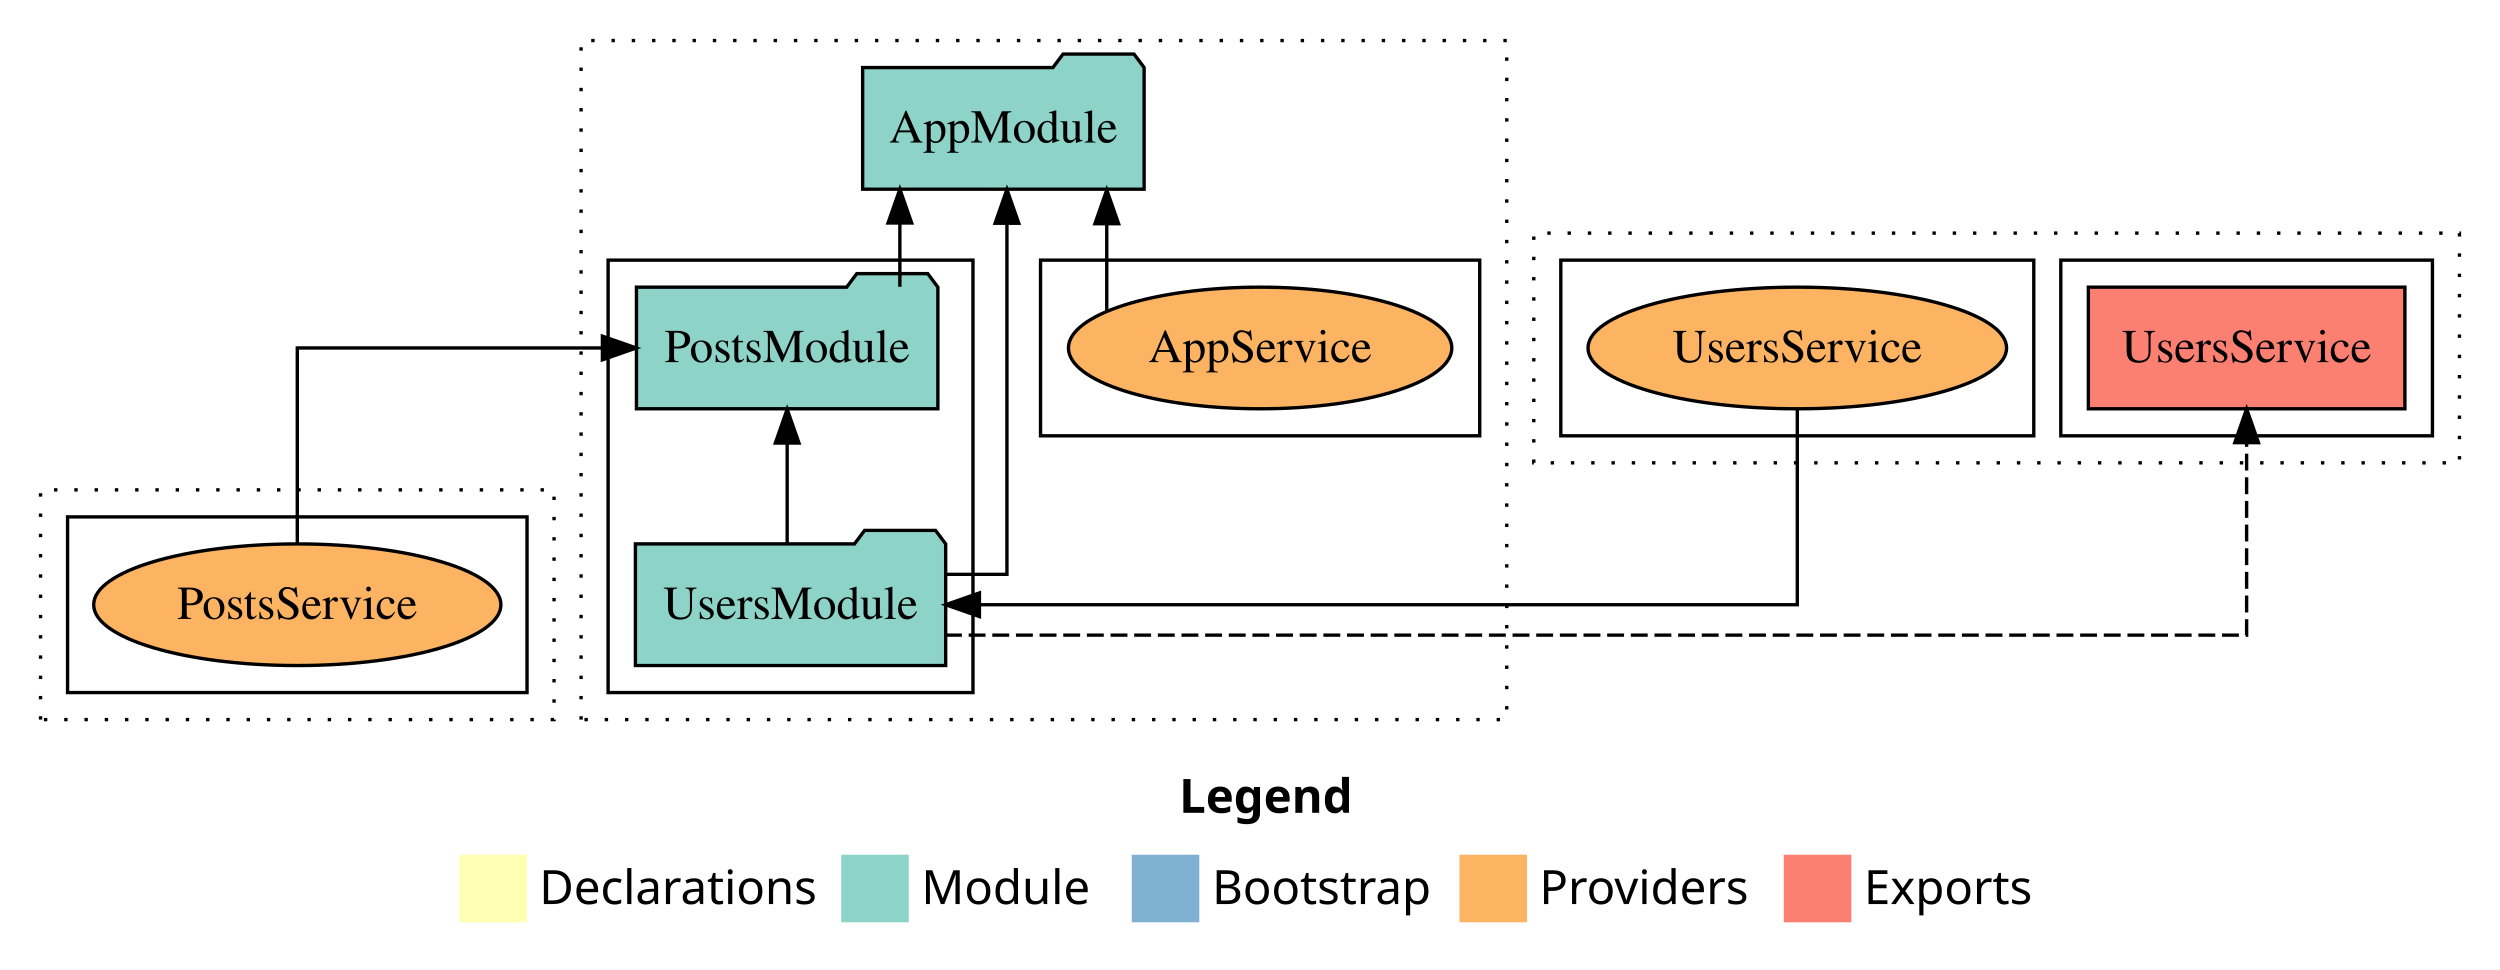
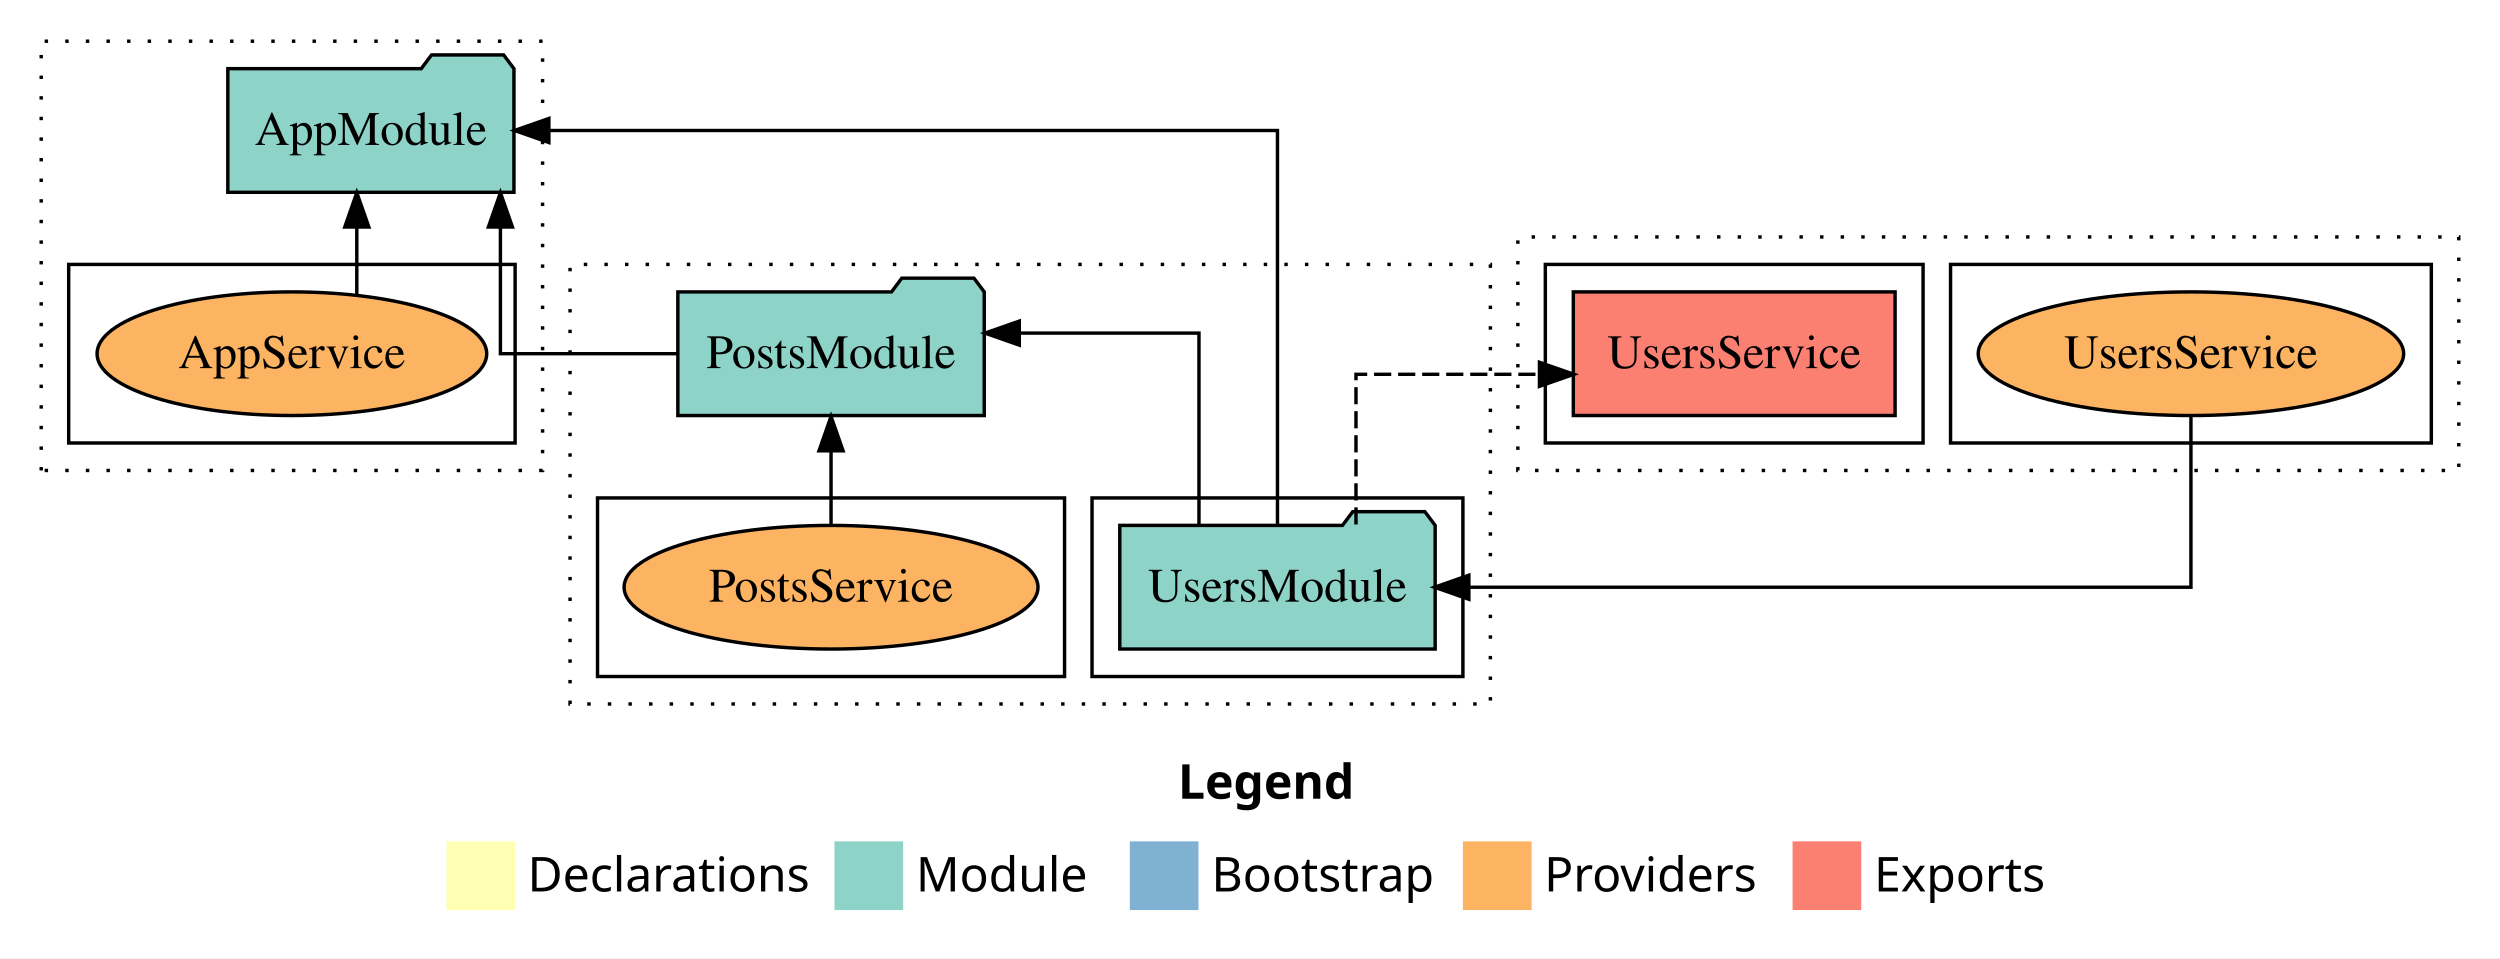
- <svg xmlns="http://www.w3.org/2000/svg" width="740pt" height="287pt" viewBox="0.00 0.00 740.00 287.00">
-   <g id="graph0" class="graph" transform="scale(1 1) rotate(0) translate(4 283)">
-     <polygon fill="white" stroke="transparent" points="-4,4 -4,-283 736,-283 736,4 -4,4" />
-     <text text-anchor="start" x="345.01" y="-42.4" font-family="Times-12" font-weight="bold" font-size="14.00">Legend</text>
-     <polygon fill="#ffffb3" stroke="transparent" points="132,-10 132,-30 152,-30 152,-10 132,-10" />
-     <text text-anchor="start" x="155.63" y="-15.4" font-family="Times-12" font-size="14.00">  Declarations</text>
-     <polygon fill="#8dd3c7" stroke="transparent" points="245,-10 245,-30 265,-30 265,-10 245,-10" />
-     <text text-anchor="start" x="268.73" y="-15.4" font-family="Times-12" font-size="14.00">  Module</text>
-     <polygon fill="#80b1d3" stroke="transparent" points="331,-10 331,-30 351,-30 351,-10 331,-10" />
-     <text text-anchor="start" x="354.78" y="-15.4" font-family="Times-12" font-size="14.00">  Bootstrap</text>
-     <polygon fill="#fdb462" stroke="transparent" points="428,-10 428,-30 448,-30 448,-10 428,-10" />
-     <text text-anchor="start" x="451.67" y="-15.4" font-family="Times-12" font-size="14.00">  Providers</text>
-     <polygon fill="#fb8072" stroke="transparent" points="524,-10 524,-30 544,-30 544,-10 524,-10" />
-     <text text-anchor="start" x="547.73" y="-15.4" font-family="Times-12" font-size="14.00">  Exports</text>
+ <svg xmlns="http://www.w3.org/2000/svg" width="728pt" height="279pt" viewBox="0.00 0.00 728.00 279.00">
+   <g id="graph0" class="graph" transform="scale(1 1) rotate(0) translate(4 275)">
+     <polygon fill="white" stroke="transparent" points="-4,4 -4,-275 724,-275 724,4 -4,4" />
+     <text text-anchor="start" x="339.01" y="-42.4" font-family="Times-12" font-weight="bold" font-size="14.00">Legend</text>
+     <polygon fill="#ffffb3" stroke="transparent" points="126,-10 126,-30 146,-30 146,-10 126,-10" />
+     <text text-anchor="start" x="149.63" y="-15.4" font-family="Times-12" font-size="14.00">  Declarations</text>
+     <polygon fill="#8dd3c7" stroke="transparent" points="239,-10 239,-30 259,-30 259,-10 239,-10" />
+     <text text-anchor="start" x="262.73" y="-15.4" font-family="Times-12" font-size="14.00">  Module</text>
+     <polygon fill="#80b1d3" stroke="transparent" points="325,-10 325,-30 345,-30 345,-10 325,-10" />
+     <text text-anchor="start" x="348.78" y="-15.4" font-family="Times-12" font-size="14.00">  Bootstrap</text>
+     <polygon fill="#fdb462" stroke="transparent" points="422,-10 422,-30 442,-30 442,-10 422,-10" />
+     <text text-anchor="start" x="445.67" y="-15.4" font-family="Times-12" font-size="14.00">  Providers</text>
+     <polygon fill="#fb8072" stroke="transparent" points="518,-10 518,-30 538,-30 538,-10 518,-10" />
+     <text text-anchor="start" x="541.73" y="-15.4" font-family="Times-12" font-size="14.00">  Exports</text>
+     <g id="clust7" class="cluster">
+       <polygon fill="none" stroke="black" stroke-dasharray="1,5" points="162,-70 162,-198 430,-198 430,-70 162,-70" />
+     </g>
+     <g id="clust12" class="cluster">
+       <polygon fill="none" stroke="black" points="170,-78 170,-130 306,-130 306,-78 170,-78" />
+     </g>
+     <g id="clust9" class="cluster">
+       <polygon fill="none" stroke="black" points="314,-78 314,-130 422,-130 422,-78 314,-78" />
+     </g>
+     <g id="clust13" class="cluster">
+       <polygon fill="none" stroke="black" stroke-dasharray="1,5" points="438,-138 438,-206 712,-206 712,-138 438,-138" />
+     </g>
+     <g id="clust18" class="cluster">
+       <polygon fill="none" stroke="black" points="564,-146 564,-198 704,-198 704,-146 564,-146" />
+     </g>
+     <g id="clust16" class="cluster">
+       <polygon fill="none" stroke="black" points="446,-146 446,-198 556,-198 556,-146 446,-146" />
+     </g>
    <g id="clust1" class="cluster">
-       <polygon fill="none" stroke="black" stroke-dasharray="1,5" points="168,-70 168,-271 442,-271 442,-70 168,-70" />
+       <polygon fill="none" stroke="black" stroke-dasharray="1,5" points="8,-138 8,-263 154,-263 154,-138 8,-138" />
    </g>
    <g id="clust6" class="cluster">
-       <polygon fill="none" stroke="black" points="304,-154 304,-206 434,-206 434,-154 304,-154" />
-     </g>
-     <g id="clust3" class="cluster">
-       <polygon fill="none" stroke="black" points="176,-78 176,-206 284,-206 284,-78 176,-78" />
-     </g>
-     <g id="clust7" class="cluster">
-       <polygon fill="none" stroke="black" stroke-dasharray="1,5" points="8,-70 8,-138 160,-138 160,-70 8,-70" />
-     </g>
-     <g id="clust12" class="cluster">
-       <polygon fill="none" stroke="black" points="16,-78 16,-130 152,-130 152,-78 16,-78" />
-     </g>
-     <g id="clust13" class="cluster">
-       <polygon fill="none" stroke="black" stroke-dasharray="1,5" points="450,-146 450,-214 724,-214 724,-146 450,-146" />
-     </g>
-     <g id="clust16" class="cluster">
-       <polygon fill="none" stroke="black" points="606,-154 606,-206 716,-206 716,-154 606,-154" />
-     </g>
-     <g id="clust18" class="cluster">
-       <polygon fill="none" stroke="black" points="458,-154 458,-206 598,-206 598,-154 458,-154" />
+       <polygon fill="none" stroke="black" points="16,-146 16,-198 146,-198 146,-146 16,-146" />
    </g>
    <g id="node1" class="node">
-       <polygon fill="#8dd3c7" stroke="black" points="273.61,-198 270.61,-202 249.61,-202 246.61,-198 184.39,-198 184.39,-162 273.61,-162 273.61,-198" />
-       <text text-anchor="middle" x="229" y="-175.8" font-family="Times,serif" font-size="14.00">PostsModule</text>
+       <polygon fill="#8dd3c7" stroke="black" points="282.61,-190 279.61,-194 258.61,-194 255.61,-190 193.39,-190 193.39,-154 282.61,-154 282.61,-190" />
+       <text text-anchor="middle" x="238" y="-167.8" font-family="Times,serif" font-size="14.00">PostsModule</text>
    </g>
    <g id="node3" class="node">
-       <polygon fill="#8dd3c7" stroke="black" points="334.66,-263 331.66,-267 310.66,-267 307.66,-263 251.34,-263 251.34,-227 334.66,-227 334.66,-263" />
-       <text text-anchor="middle" x="293" y="-240.8" font-family="Times,serif" font-size="14.00">AppModule</text>
+       <polygon fill="#8dd3c7" stroke="black" points="145.66,-255 142.66,-259 121.66,-259 118.66,-255 62.34,-255 62.34,-219 145.66,-219 145.66,-255" />
+       <text text-anchor="middle" x="104" y="-232.8" font-family="Times,serif" font-size="14.00">AppModule</text>
    </g>
    <g id="edge1" class="edge">
-       <path fill="none" stroke="black" d="M262.36,-198.11C262.36,-198.11 262.36,-216.99 262.36,-216.99" />
-       <polygon fill="black" stroke="black" points="258.86,-216.99 262.36,-226.99 265.86,-216.99 258.86,-216.99" />
+       <path fill="none" stroke="black" d="M193.24,-172C168.1,-172 141.72,-172 141.72,-172 141.72,-172 141.72,-208.89 141.72,-208.89" />
+       <polygon fill="black" stroke="black" points="138.22,-208.89 141.72,-218.89 145.22,-208.89 138.22,-208.89" />
    </g>
    <g id="node2" class="node">
-       <polygon fill="#8dd3c7" stroke="black" points="275.92,-122 272.92,-126 251.92,-126 248.92,-122 184.08,-122 184.08,-86 275.92,-86 275.92,-122" />
-       <text text-anchor="middle" x="230" y="-99.8" font-family="Times,serif" font-size="14.00">UsersModule</text>
+       <polygon fill="#8dd3c7" stroke="black" points="413.92,-122 410.92,-126 389.92,-126 386.92,-122 322.08,-122 322.08,-86 413.92,-86 413.92,-122" />
+       <text text-anchor="middle" x="368" y="-99.8" font-family="Times,serif" font-size="14.00">UsersModule</text>
    </g>
    <g id="edge4" class="edge">
-       <path fill="none" stroke="black" d="M229,-122.01C229,-122.01 229,-151.85 229,-151.85" />
-       <polygon fill="black" stroke="black" points="225.5,-151.85 229,-161.85 232.5,-151.85 225.5,-151.85" />
+       <path fill="none" stroke="black" d="M345.14,-122.29C345.14,-144.21 345.14,-178 345.14,-178 345.14,-178 292.82,-178 292.82,-178" />
+       <polygon fill="black" stroke="black" points="292.82,-174.5 282.82,-178 292.82,-181.5 292.82,-174.5" />
    </g>
    <g id="edge2" class="edge">
-       <path fill="none" stroke="black" d="M275.86,-113C286.13,-113 294.05,-113 294.05,-113 294.05,-113 294.05,-216.92 294.05,-216.92" />
-       <polygon fill="black" stroke="black" points="290.55,-216.92 294.05,-226.92 297.55,-216.92 290.55,-216.92" />
+       <path fill="none" stroke="black" d="M368,-122.21C368,-158.64 368,-237 368,-237 368,-237 155.83,-237 155.83,-237" />
+       <polygon fill="black" stroke="black" points="155.83,-233.5 145.83,-237 155.83,-240.5 155.83,-233.5" />
    </g>
    <g id="node6" class="node">
-       <polygon fill="#fb8072" stroke="black" points="707.85,-198 614.15,-198 614.15,-162 707.85,-162 707.85,-198" />
-       <text text-anchor="middle" x="661" y="-175.8" font-family="Times,serif" font-size="14.00">UsersService </text>
+       <polygon fill="#fb8072" stroke="black" points="547.85,-190 454.15,-190 454.15,-154 547.85,-154 547.85,-190" />
+       <text text-anchor="middle" x="501" y="-167.8" font-family="Times,serif" font-size="14.00">UsersService </text>
    </g>
    <g id="edge6" class="edge">
-       <path fill="none" stroke="black" stroke-dasharray="5,2" d="M275.72,-95C386.64,-95 661,-95 661,-95 661,-95 661,-151.97 661,-151.97" />
-       <polygon fill="black" stroke="black" points="657.5,-151.97 661,-161.97 664.5,-151.97 657.5,-151.97" />
+       <path fill="none" stroke="black" stroke-dasharray="5,2" d="M390.86,-122.27C390.86,-140.56 390.86,-166 390.86,-166 390.86,-166 444.29,-166 444.29,-166" />
+       <polygon fill="black" stroke="black" points="444.29,-169.5 454.29,-166 444.29,-162.5 444.29,-169.5" />
    </g>
    <g id="node4" class="node">
-       <ellipse fill="#fdb462" stroke="black" cx="369" cy="-180" rx="56.74" ry="18" />
-       <text text-anchor="middle" x="369" y="-175.8" font-family="Times,serif" font-size="14.00">AppService</text>
+       <ellipse fill="#fdb462" stroke="black" cx="81" cy="-172" rx="56.74" ry="18" />
+       <text text-anchor="middle" x="81" y="-167.8" font-family="Times,serif" font-size="14.00">AppService</text>
    </g>
    <g id="edge3" class="edge">
-       <path fill="none" stroke="black" d="M323.6,-191.03C323.6,-191.03 323.6,-216.78 323.6,-216.78" />
-       <polygon fill="black" stroke="black" points="320.1,-216.78 323.6,-226.78 327.1,-216.78 320.1,-216.78" />
+       <path fill="none" stroke="black" d="M99.9,-189.08C99.9,-189.08 99.9,-208.9 99.9,-208.9" />
+       <polygon fill="black" stroke="black" points="96.4,-208.9 99.9,-218.9 103.4,-208.9 96.4,-208.9" />
    </g>
    <g id="node5" class="node">
-       <ellipse fill="#fdb462" stroke="black" cx="84" cy="-104" rx="60.27" ry="18" />
-       <text text-anchor="middle" x="84" y="-99.8" font-family="Times,serif" font-size="14.00">PostsService</text>
+       <ellipse fill="#fdb462" stroke="black" cx="238" cy="-104" rx="60.27" ry="18" />
+       <text text-anchor="middle" x="238" y="-99.8" font-family="Times,serif" font-size="14.00">PostsService</text>
    </g>
    <g id="edge5" class="edge">
-       <path fill="none" stroke="black" d="M84,-122.01C84,-144.49 84,-180 84,-180 84,-180 174.31,-180 174.31,-180" />
-       <polygon fill="black" stroke="black" points="174.31,-183.5 184.31,-180 174.31,-176.5 174.31,-183.5" />
+       <path fill="none" stroke="black" d="M238,-122.22C238,-122.22 238,-143.73 238,-143.73" />
+       <polygon fill="black" stroke="black" points="234.5,-143.73 238,-153.73 241.5,-143.73 234.5,-143.73" />
    </g>
    <g id="node7" class="node">
-       <ellipse fill="#fdb462" stroke="black" cx="528" cy="-180" rx="61.95" ry="18" />
-       <text text-anchor="middle" x="528" y="-175.8" font-family="Times,serif" font-size="14.00">UsersService</text>
+       <ellipse fill="#fdb462" stroke="black" cx="634" cy="-172" rx="61.95" ry="18" />
+       <text text-anchor="middle" x="634" y="-167.8" font-family="Times,serif" font-size="14.00">UsersService</text>
    </g>
    <g id="edge7" class="edge">
-       <path fill="none" stroke="black" d="M528,-161.99C528,-139.51 528,-104 528,-104 528,-104 285.91,-104 285.91,-104" />
-       <polygon fill="black" stroke="black" points="285.91,-100.5 275.91,-104 285.91,-107.5 285.91,-100.5" />
+       <path fill="none" stroke="black" d="M634,-153.78C634,-133.63 634,-104 634,-104 634,-104 423.73,-104 423.73,-104" />
+       <polygon fill="black" stroke="black" points="423.73,-100.5 413.73,-104 423.73,-107.5 423.73,-100.5" />
    </g>
  </g>
</svg>
